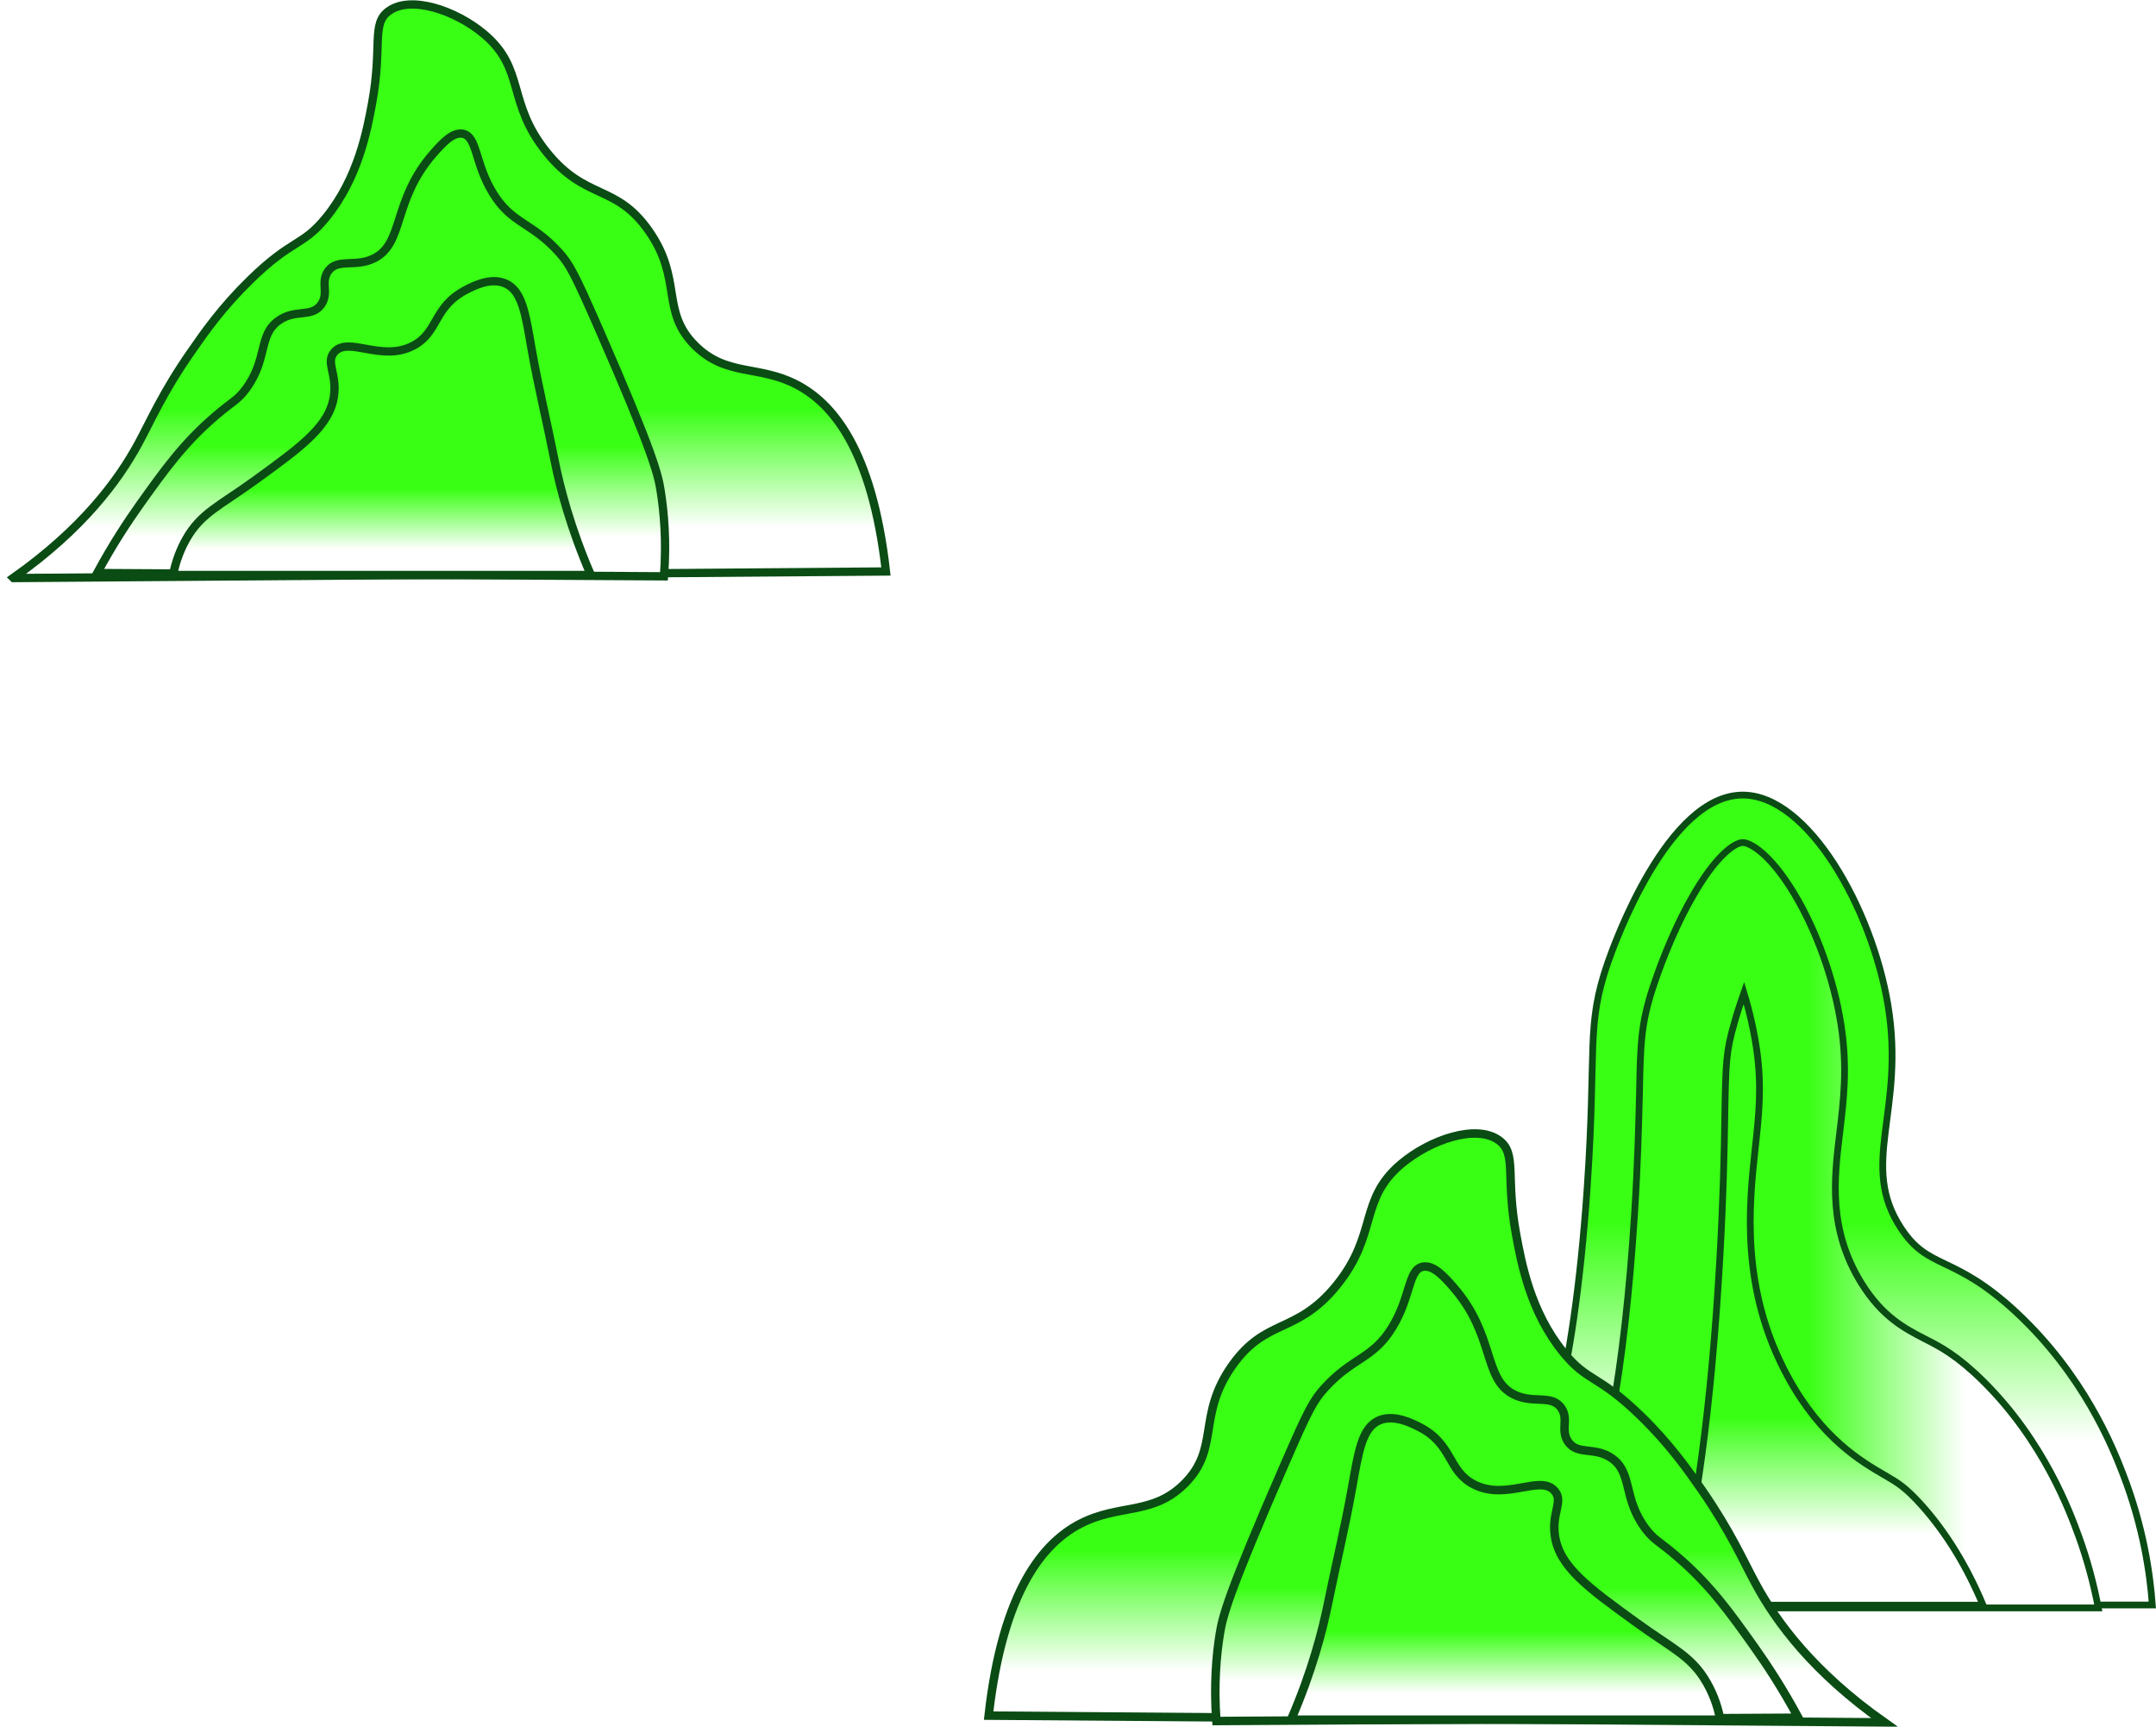
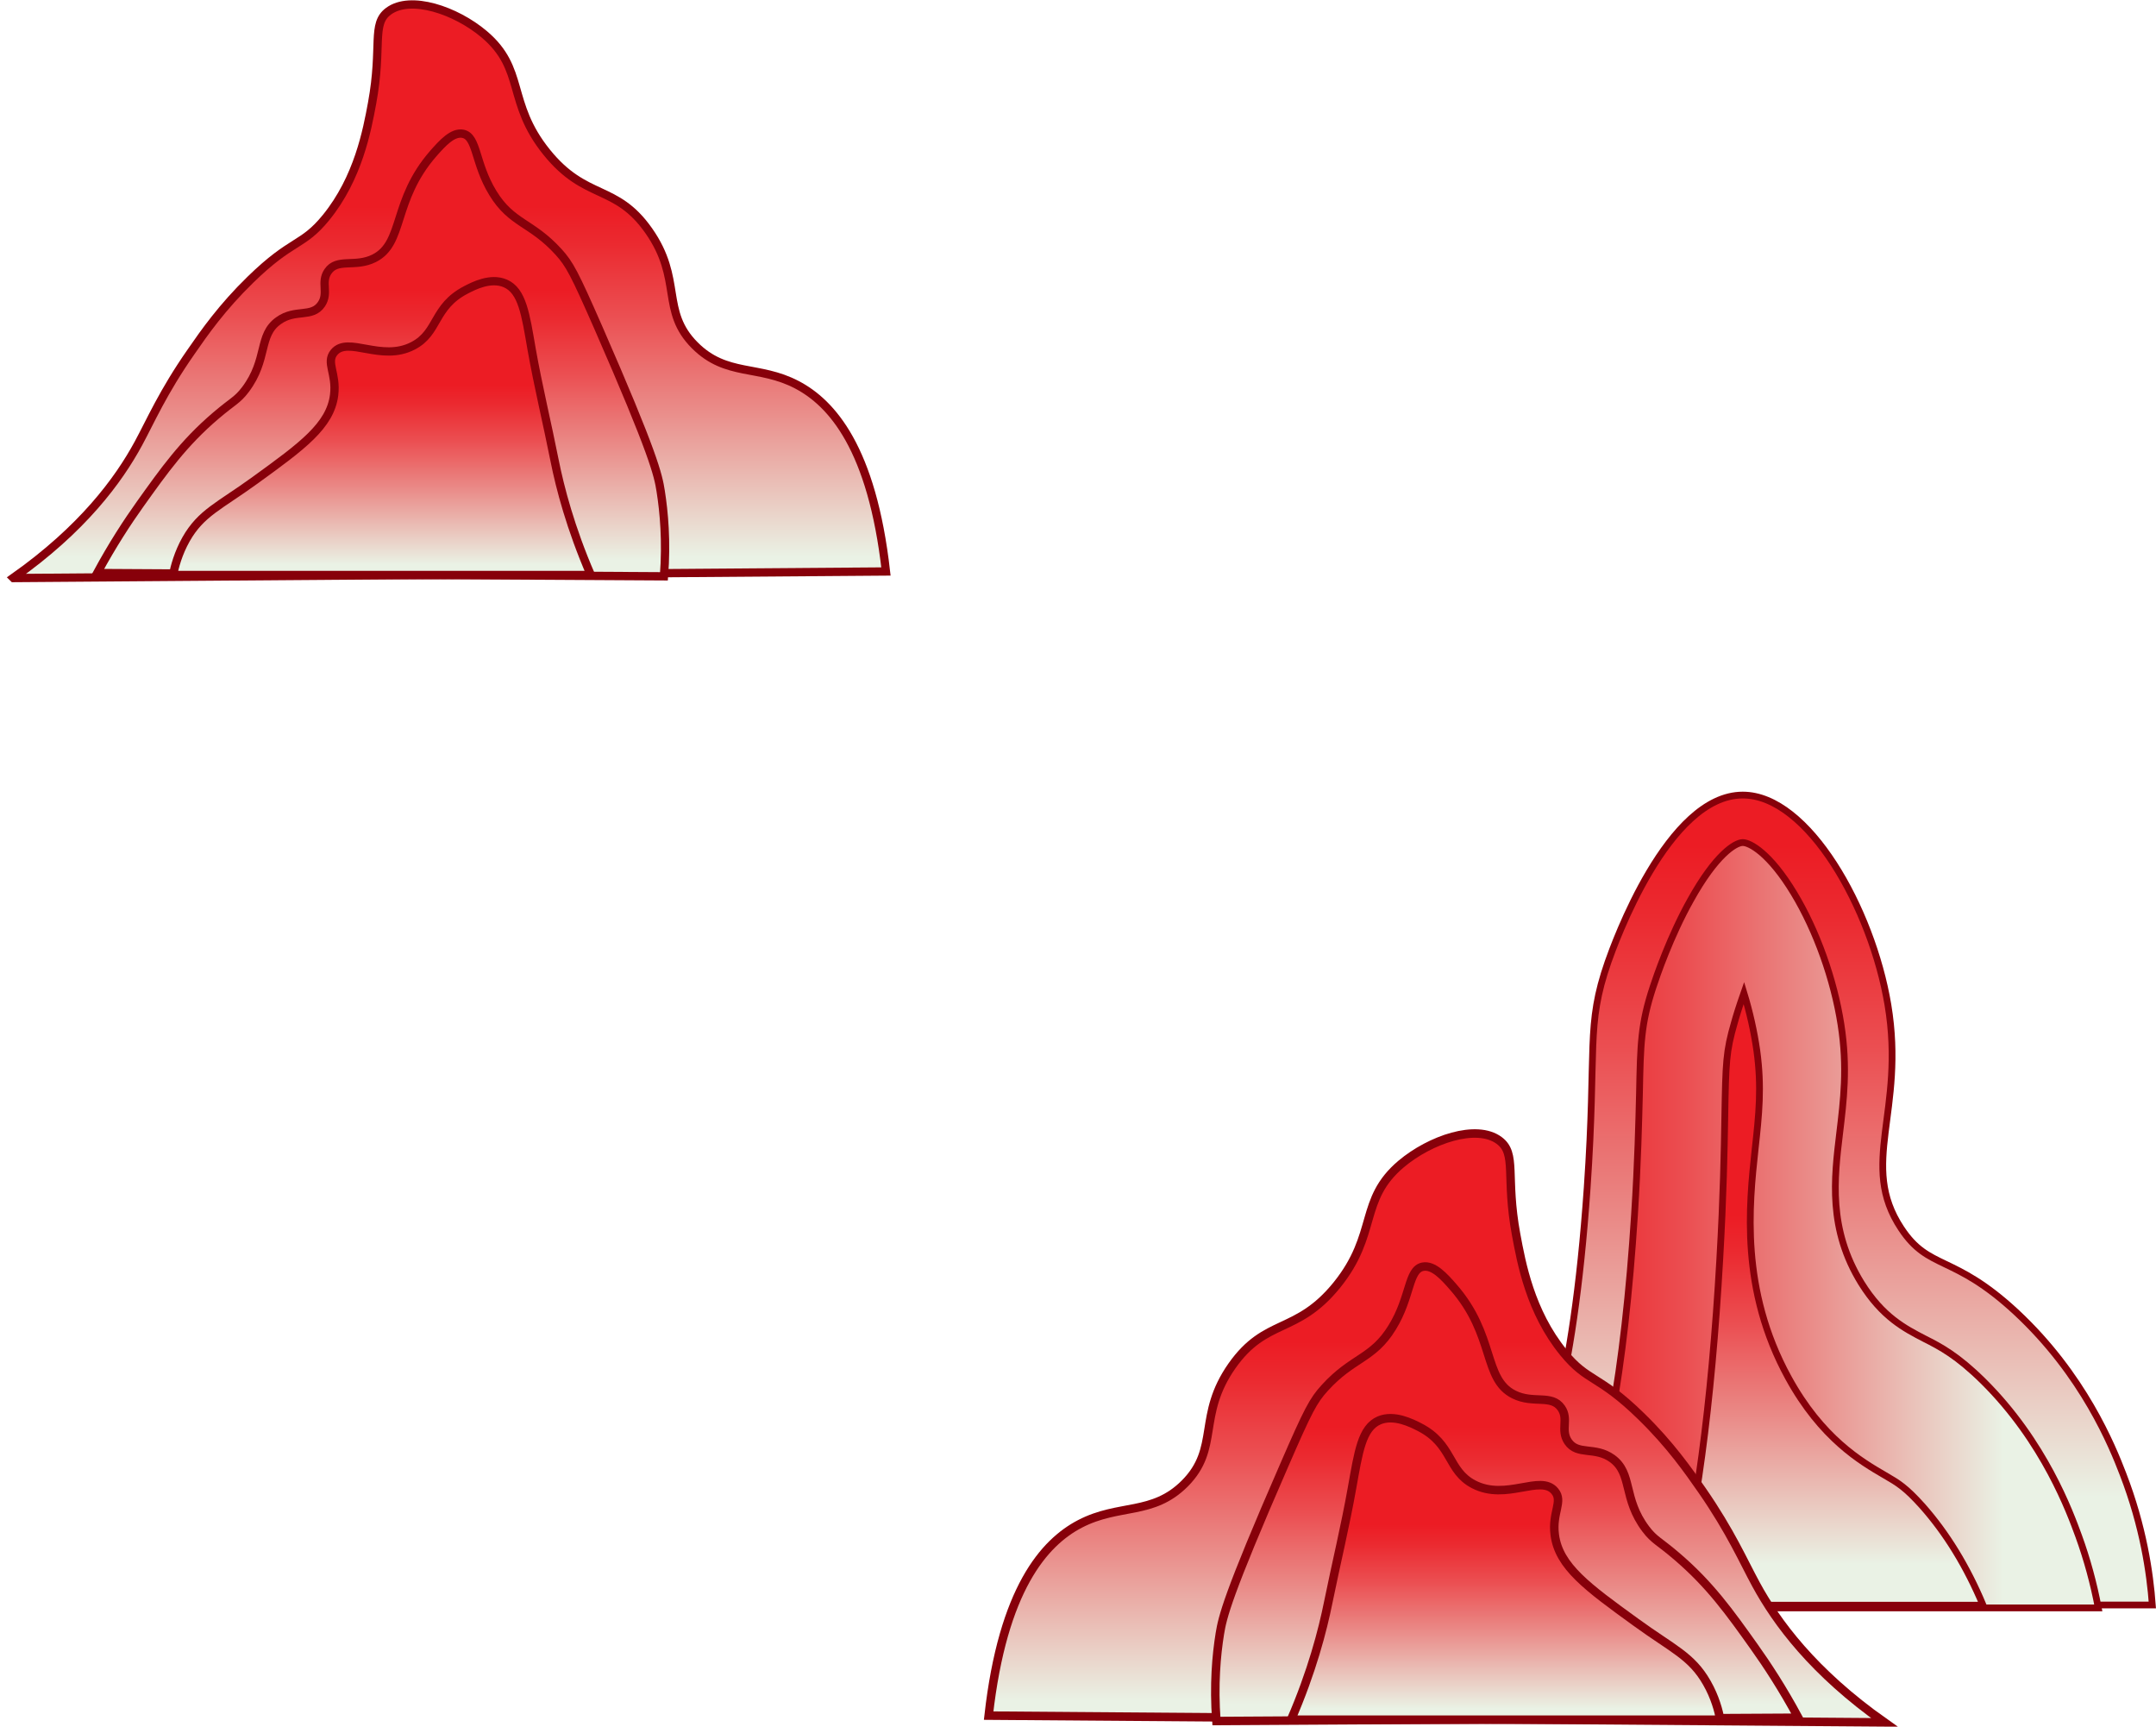
<svg xmlns="http://www.w3.org/2000/svg" xmlns:xlink="http://www.w3.org/1999/xlink" id="Layer_2" data-name="Layer 2" viewBox="0 0 111.7 89.44">
  <defs>
    <style>
      .cls-1 {
        fill: url(#linear-gradient-8);
      }

      .cls-1, .cls-2, .cls-3, .cls-4, .cls-5, .cls-6, .cls-7, .cls-8, .cls-9 {
-         stroke: #0a4c14;
+         stroke: #87000a;
        stroke-miterlimit: 10;
      }

      .cls-1, .cls-7, .cls-9 {
        stroke-width: .44px;
      }

      .cls-2 {
        fill: url(#linear-gradient-4);
      }

      .cls-2, .cls-4, .cls-8 {
        stroke-width: .35px;
      }

      .cls-3 {
        fill: url(#linear-gradient-2);
      }

      .cls-3, .cls-5, .cls-6 {
        stroke-width: .43px;
      }

      .cls-4 {
        fill: url(#linear-gradient-6);
      }

      .cls-5 {
        fill: url(#linear-gradient);
      }

      .cls-6 {
        fill: url(#linear-gradient-3);
      }

      .cls-7 {
        fill: url(#linear-gradient-9);
      }

      .cls-8 {
        fill: url(#linear-gradient-5);
      }

      .cls-9 {
        fill: url(#linear-gradient-7);
      }
    </style>
    <linearGradient id="linear-gradient" x1="23.29" y1="32.56" x2="23.29" y2="10.7" gradientUnits="userSpaceOnUse">
-       <stop offset=".17" stop-color="#ffffff" />
-       <stop offset=".24" stop-color="#ffffff" />
-       <stop offset=".52" stop-color="#39ff14" />
-       <stop offset=".74" stop-color="#39ff14" />
-       <stop offset=".91" stop-color="#39ff14" />
-       <stop offset="1" stop-color="#39ff14" />
+       <stop offset=".17" stop-color="#eaf2e5" />
+       <stop offset=".24" stop-color="#eaddd2" />
+       <stop offset=".52" stop-color="#ea8b88" />
+       <stop offset=".74" stop-color="#eb4f52" />
+       <stop offset=".91" stop-color="#eb2a30" />
+       <stop offset="1" stop-color="#ec1c24" />
    </linearGradient>
    <linearGradient id="linear-gradient-2" x1="19.74" y1="31.87" x2="19.74" y2="15.01" xlink:href="#linear-gradient" />
    <linearGradient id="linear-gradient-3" x1="19.79" y1="31.15" x2="19.79" y2="19.95" xlink:href="#linear-gradient" />
    <linearGradient id="linear-gradient-4" x1="-1540.58" y1="84.43" x2="-1540.58" y2="43.81" gradientTransform="translate(-1447.421) scale(-1 1)" xlink:href="#linear-gradient" />
    <linearGradient id="linear-gradient-5" x1="-1556.13" y1="63.46" x2="-1527.33" y2="63.46" gradientTransform="translate(-1447.421) scale(-1 1)" xlink:href="#linear-gradient" />
    <linearGradient id="linear-gradient-6" x1="-1542.12" y1="84.7" x2="-1542.12" y2="62.95" gradientTransform="translate(-1447.421) scale(-1 1)" xlink:href="#linear-gradient" />
    <linearGradient id="linear-gradient-7" x1="-4197.81" y1="91.91" x2="-4197.81" y2="69.48" gradientTransform="translate(-4123.38) scale(-1 1)" xlink:href="#linear-gradient" />
    <linearGradient id="linear-gradient-8" x1="-4201.45" y1="91.21" x2="-4201.45" y2="73.9" gradientTransform="translate(-4123.38) scale(-1 1)" xlink:href="#linear-gradient" />
    <linearGradient id="linear-gradient-9" x1="-4201.4" y1="90.46" x2="-4201.4" y2="78.97" gradientTransform="translate(-4123.38) scale(-1 1)" xlink:href="#linear-gradient" />
  </defs>
  <g id="Layer_1-2" data-name="Layer 1">
    <g>
      <g>
        <path class="cls-5" d="M.69,29.93c3.59-2.53,5.45-5.06,6.48-6.96.63-1.16,1.27-2.66,2.73-4.75.69-1,1.61-2.31,3.07-3.73,2.18-2.13,2.69-1.71,3.92-3.22,1.67-2.05,2.13-4.53,2.39-5.94.54-2.95-.05-4.09.85-4.75,1.14-.84,3.48-.05,4.95,1.19,2.15,1.81,1.16,3.53,3.24,6.11,2.03,2.52,3.58,1.63,5.29,4.07,1.77,2.52.6,4.15,2.39,5.94,1.63,1.63,3.31,1,5.29,2.04,1.81.95,3.89,3.29,4.61,9.67-15.07.11-30.14.23-45.2.34Z" />
        <path class="cls-3" d="M5.04,29.67c.79-1.46,1.57-2.65,2.22-3.56,1.23-1.72,2.23-3.14,3.92-4.58.89-.76,1.11-.79,1.54-1.36,1.17-1.56.65-2.81,1.71-3.56.87-.63,1.73-.13,2.22-.85.4-.59-.05-1.13.34-1.7.48-.71,1.41-.19,2.39-.68,1.57-.78.94-2.99,3.07-5.43.46-.52,1-1.13,1.54-1.02.74.16.6,1.52,1.54,3.06.98,1.61,1.99,1.5,3.41,3.06.57.63.82,1.1,2.05,3.9,2.88,6.58,3.11,7.65,3.24,8.49.17,1.08.31,2.58.17,4.41-9.78-.06-19.56-.11-29.34-.17Z" />
        <path class="cls-6" d="M8.96,29.8c.09-.45.27-1.14.68-1.87.78-1.37,1.72-1.71,3.58-3.06,2.43-1.76,3.89-2.82,4.09-4.41.14-1.12-.44-1.68,0-2.21.72-.87,2.44.52,4.09-.34,1.33-.69,1.04-2.01,2.73-2.89.4-.21,1.29-.67,2.05-.34.88.38,1.05,1.6,1.36,3.39.34,1.93.81,3.85,1.19,5.77.29,1.45.83,3.51,1.88,5.94H8.96Z" />
      </g>
      <g>
        <path class="cls-2" d="M74.81,83.14c1.3-1.32,3.08-3.41,4.52-6.34.5-1.03,2.16-4.6,2.9-15.28.5-7.29-.08-8.35,1.08-11.69.33-.94,3.09-8.65,6.98-8.65,3.39,0,6.69,5.89,7.52,10.86.92,5.53-1.52,8.26.69,11.59,1.44,2.18,2.68,1.3,5.94,4.32,3.51,3.26,5,6.97,5.55,8.4,1.05,2.72,1.4,5.13,1.52,6.78-12.23,0-24.46,0-36.7,0Z" />
        <path class="cls-8" d="M79.9,83.28c.61-.99,1.16-2.01,1.64-3.06,1.56-3.4,2.62-9.21,3.14-17.27.18-2.85.22-4.79.26-6.34.05-2.52.07-3.57.7-5.48.19-.58.89-2.63,1.95-4.52,1.3-2.34,2.31-2.97,2.7-2.97.37,0,1.4.55,2.65,2.62,1.17,1.93,2.08,4.48,2.44,6.81.35,2.23.13,3.96-.07,5.63-.28,2.33-.6,4.96,1.12,7.75,1.1,1.77,2.26,2.36,3.28,2.89.83.42,1.68.86,3.04,2.2,3.17,3.14,4.5,6.81,4.94,8.01.44,1.21.78,2.46,1.02,3.73h-28.8Z" />
        <path class="cls-4" d="M86.68,83.14c1.18-4.35,1.99-10.36,2.42-17.92.19-3.33.23-5.58.26-7.39.05-2.79.06-3.36.5-4.87.07-.26.24-.82.49-1.53.3.98.53,2.01.67,2.99.26,1.89.11,3.31-.09,5.11-.31,2.89-.78,7.26,1.72,11.82,1.73,3.16,3.78,4.35,5,5.06.69.4,1.07.62,1.95,1.6,1.24,1.4,2.3,3.12,3.14,5.13h-16.04Z" />
      </g>
      <g>
        <path class="cls-9" d="M97.63,89.21c-3.69-2.6-5.59-5.19-6.65-7.14-.65-1.19-1.31-2.73-2.8-4.88-.71-1.02-1.65-2.37-3.15-3.83-2.24-2.19-2.76-1.75-4.03-3.31-1.72-2.11-2.18-4.65-2.45-6.1-.56-3.02.05-4.19-.88-4.88-1.17-.87-3.57-.05-5.08,1.22-2.2,1.86-1.19,3.62-3.33,6.27-2.09,2.58-3.67,1.68-5.43,4.18-1.82,2.59-.62,4.26-2.45,6.1-1.67,1.67-3.39,1.03-5.43,2.09-1.86.97-3.99,3.38-4.73,9.93,15.47.12,30.93.23,46.4.35Z" />
        <path class="cls-1" d="M93.16,88.95c-.81-1.5-1.61-2.72-2.28-3.66-1.26-1.77-2.29-3.22-4.03-4.7-.91-.78-1.14-.81-1.58-1.39-1.21-1.6-.67-2.88-1.75-3.66-.9-.64-1.78-.14-2.28-.87-.41-.61.05-1.16-.35-1.74-.5-.73-1.45-.2-2.45-.7-1.62-.8-.96-3.07-3.15-5.57-.47-.54-1.03-1.16-1.58-1.05-.76.16-.61,1.56-1.58,3.14-1.01,1.65-2.05,1.54-3.5,3.14-.59.65-.85,1.13-2.1,4.01-2.95,6.76-3.19,7.86-3.33,8.71-.18,1.11-.32,2.65-.18,4.53,10.04-.06,20.08-.12,30.11-.17Z" />
        <path class="cls-7" d="M89.13,89.08c-.09-.46-.27-1.17-.7-1.92-.8-1.4-1.77-1.75-3.68-3.14-2.5-1.81-3.99-2.89-4.2-4.53-.15-1.15.45-1.73,0-2.26-.74-.89-2.51.53-4.2-.35-1.36-.71-1.07-2.07-2.8-2.96-.41-.21-1.33-.68-2.1-.35-.9.39-1.07,1.65-1.4,3.48-.35,1.98-.83,3.95-1.23,5.92-.3,1.49-.85,3.6-1.93,6.1,7.41,0,14.82,0,22.24,0Z" />
      </g>
    </g>
  </g>
</svg>
